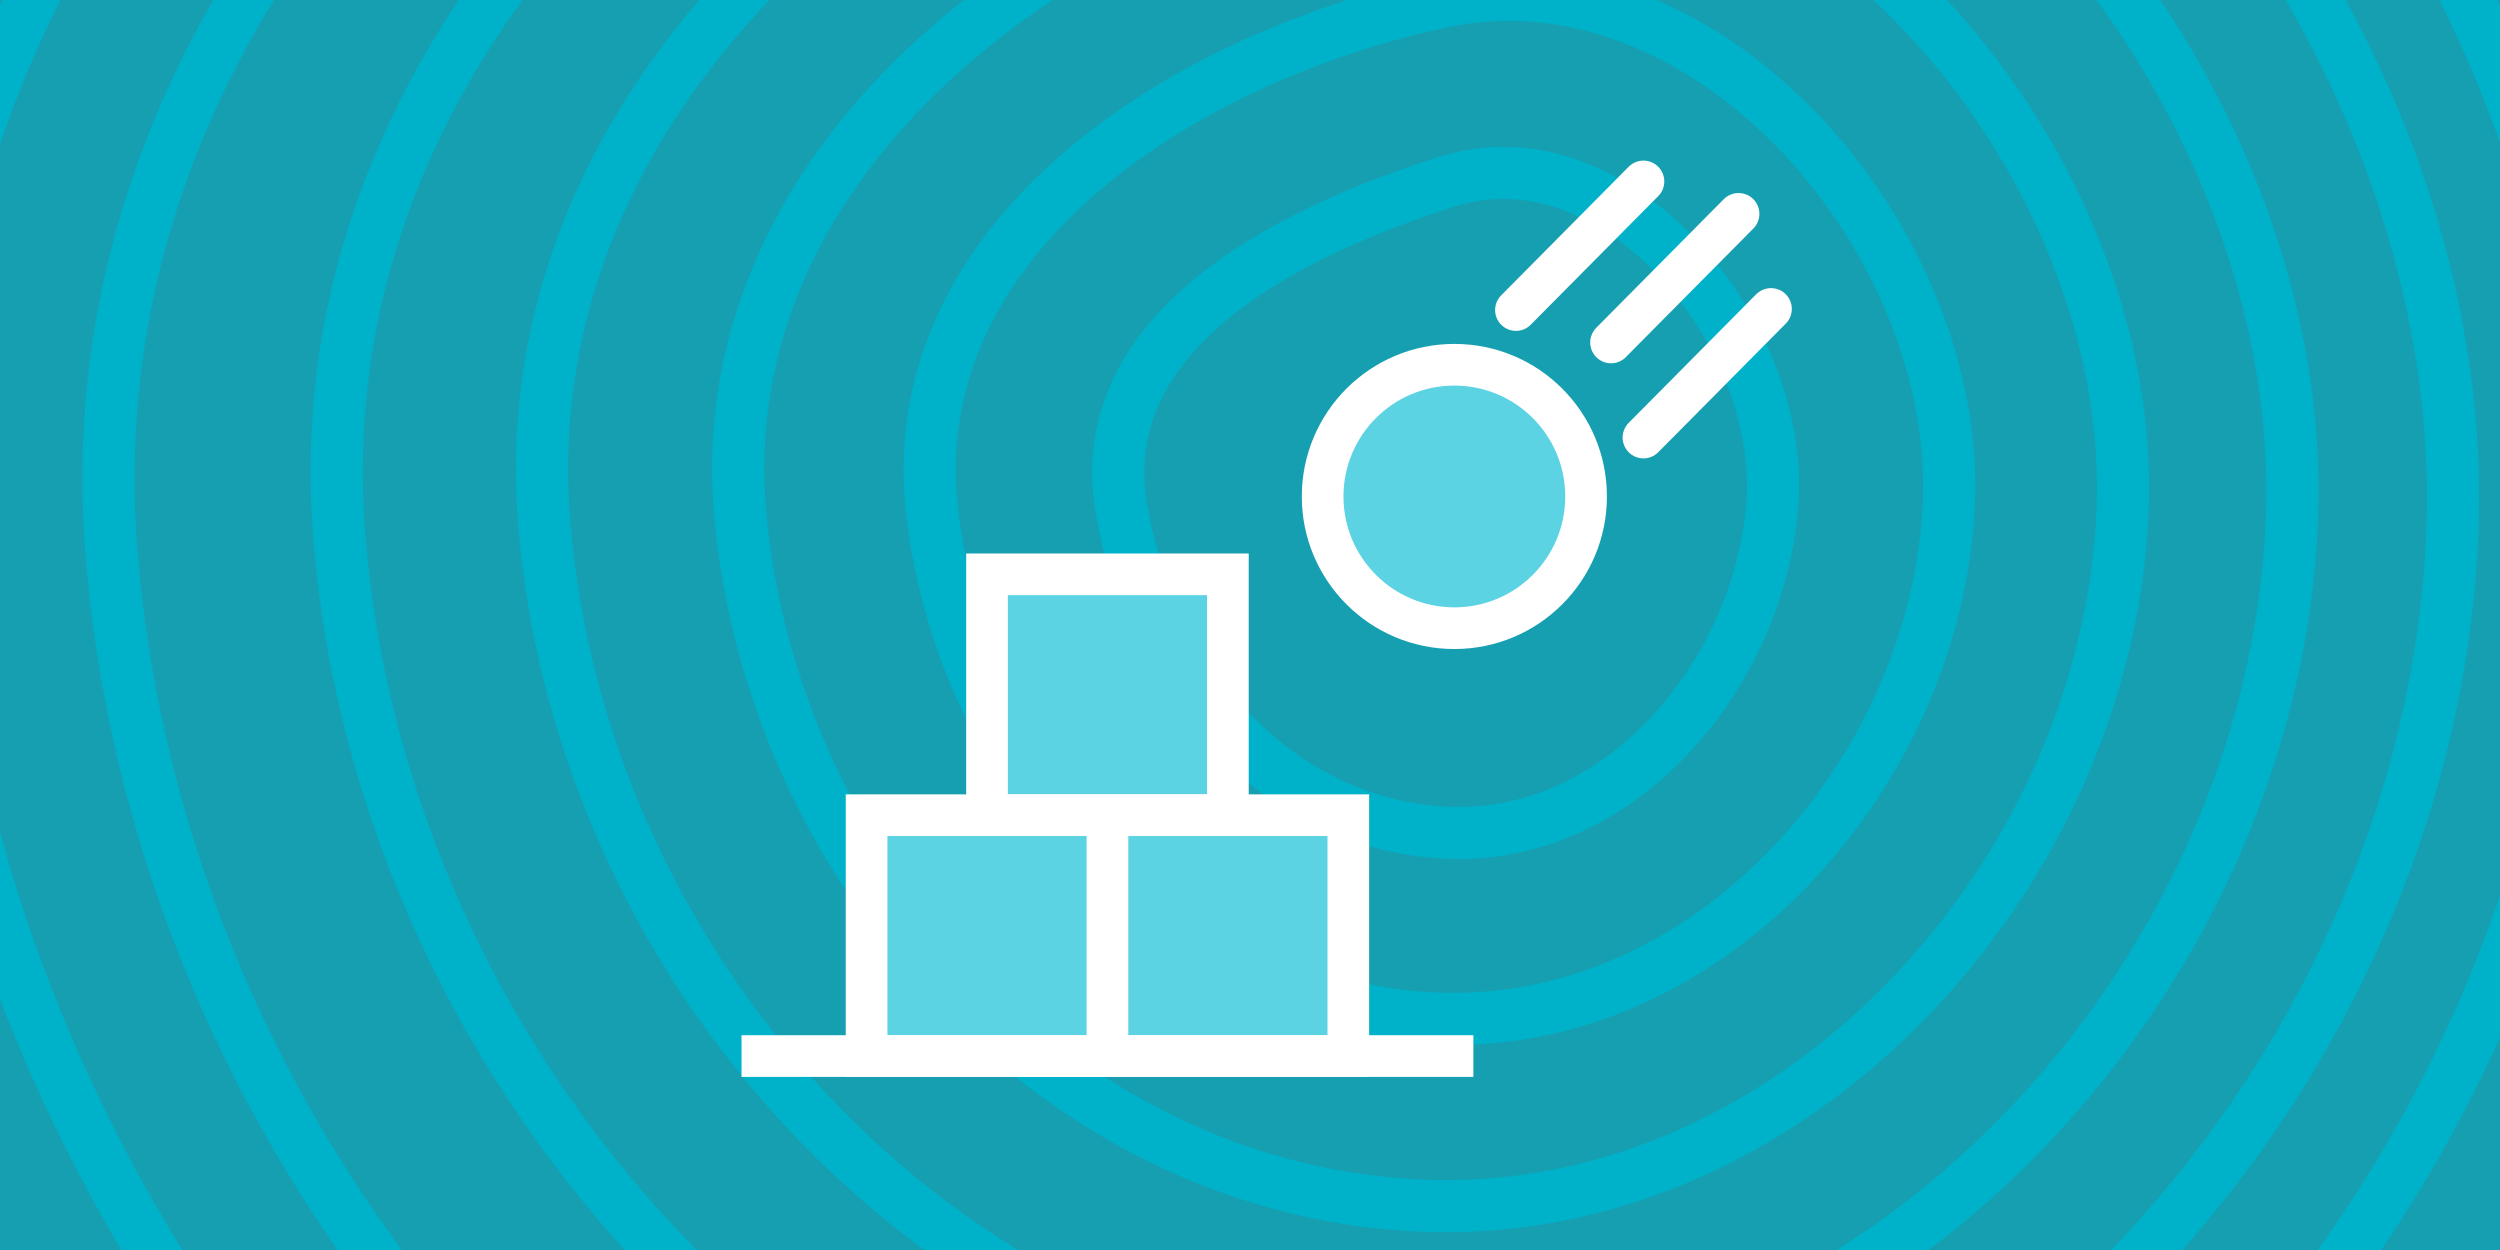
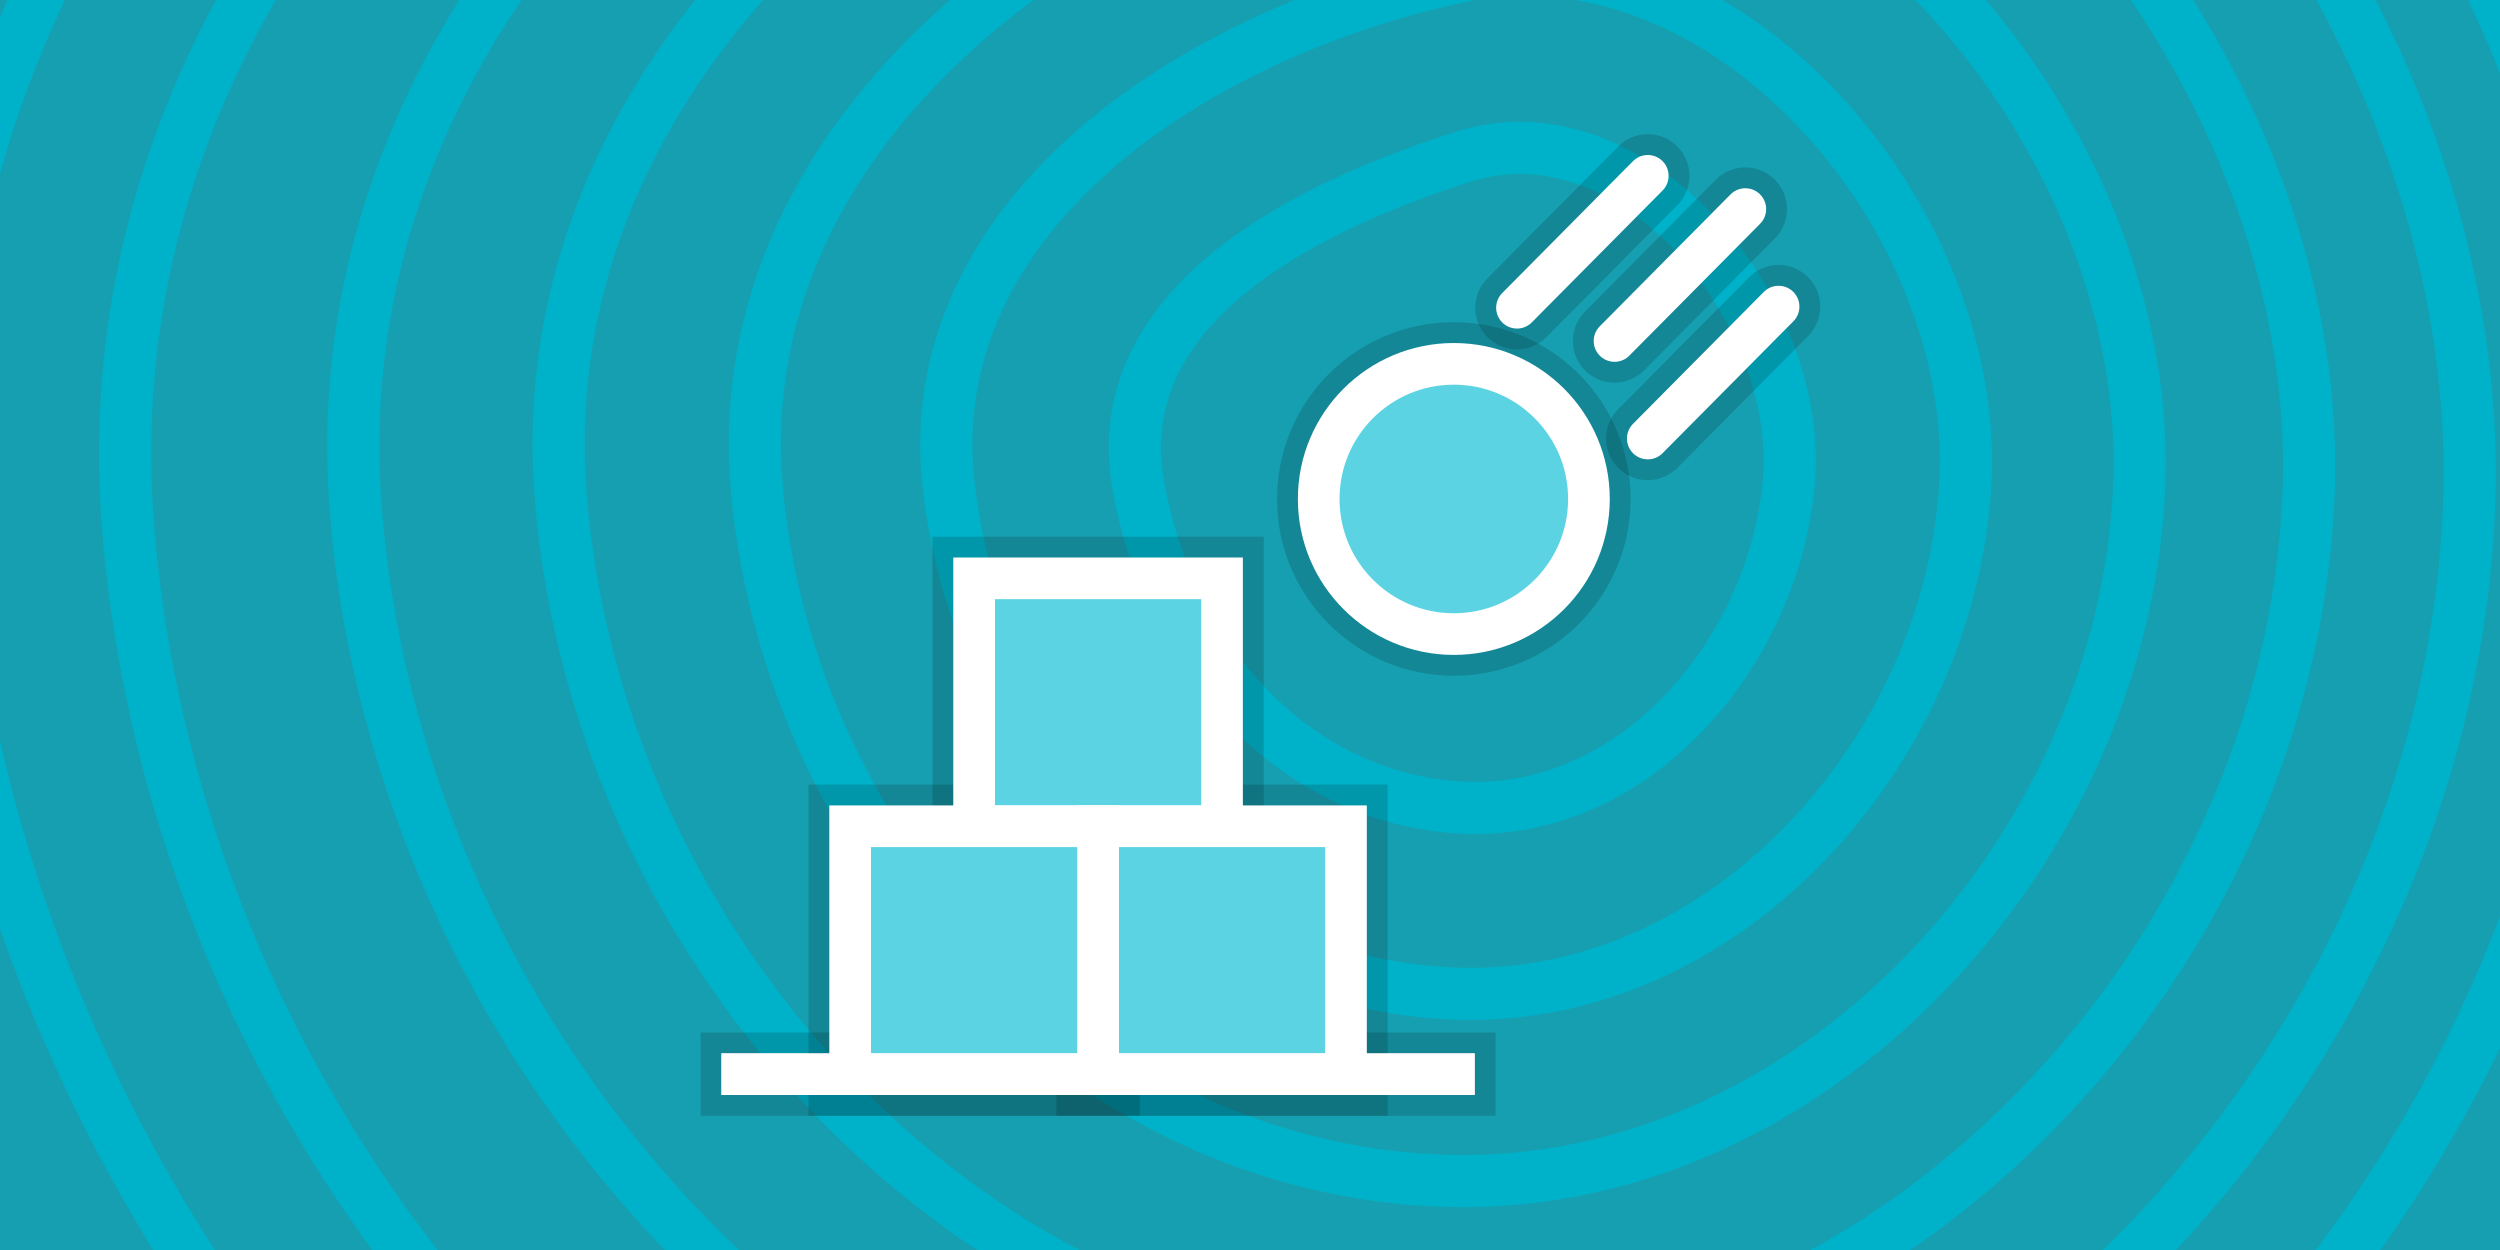
- <svg xmlns="http://www.w3.org/2000/svg" width="600" height="300" viewBox="0 0 600 300">
-   <path fill="#169fb0" d="M0 300V0h600v300z" style="mix-blend-mode:normal;fill-rule:nonzero;stroke-linejoin:miter;stroke-miterlimit:10;stroke-dasharray:none;stroke-dashoffset:0" />
-   <g fill="none" stroke="#00b2c9" stroke-linecap="round" stroke-width="12.5" style="mix-blend-mode:normal;fill-rule:nonzero;stroke-linejoin:miter;stroke-miterlimit:10;stroke-dasharray:none;stroke-dashoffset:0">
-     <path d="M621.731 133.201c-6.845 156.562-140.906 301.181-297.468 297.468-156.562-3.713-284.598-140.906-297.468-297.468-12.87-156.562 140.906-272.711 297.468-297.468 156.562-24.757 304.312 140.906 297.468 297.468" />
-     <path d="M588.56 127.851c-5.424 133.472-120.125 256.539-253.597 253.597C201.491 378.505 91.566 261.323 81.367 127.851 71.168-5.621 201.491-106.127 334.963-125.746 468.435-145.365 593.984-5.621 588.56 127.851" />
-     <path d="M550.039 125.176c-4.672 110.382-99.344 212.26-209.726 209.726-110.382-2.535-200.94-99.344-209.726-209.725-8.785-110.382 99.344-192.826 209.726-209.726 110.382-16.899 214.398 99.344 209.726 209.726" />
-     <path d="M509.378 123.571c-4.197 87.292-78.563 168.131-165.854 165.854-87.292-2.277-157.963-78.563-165.854-165.854-7.891-87.292 78.563-150.675 165.854-165.854 87.292-15.18 170.051 78.563 165.854 165.854" />
-     <path d="M467.647 122.501c-3.864 64.202-57.782 124.079-121.983 121.983-64.202-2.096-114.717-57.782-121.983-121.983C216.414 58.299 281.462 14.495 345.664.517c64.202-13.977 125.848 57.782 121.983 121.983" />
-     <path d="M425.304 121.736c-3.616 41.112-37 80.074-78.112 78.112-41.112-1.962-71.313-37-78.112-78.112-6.799-41.112 37-65.032 78.112-78.112 41.112-13.08 81.728 37 78.112 78.112" />
-     <path d="M666.696 133.382c-7.878 180.207-162.186 346.667-342.393 342.393-180.207-4.274-327.58-162.186-342.393-342.393-14.813-180.207 162.186-313.898 342.393-342.393S674.575-46.825 666.696 133.382" data-paper-data="{&quot;index&quot;:null}" />
-   </g>
-   <g stroke="#fff" stroke-width="10" style="mix-blend-mode:normal;fill-rule:nonzero;stroke-linejoin:miter;stroke-miterlimit:10;stroke-dasharray:none;stroke-dashoffset:0">
-     <path fill="#5bd3e3" d="M236.885 137.84h57.807v57.807h-57.807Z" />
-     <path fill="#5bd3e3" d="M265.789 195.647h57.807v57.807h-57.807zM207.982 195.647h57.807v57.807h-57.807z" />
-     <path fill="#fff" d="M177.966 253.454h175.646z" />
-   </g>
-   <g stroke="#fff" stroke-width="10" style="mix-blend-mode:normal;fill-rule:nonzero;stroke-linejoin:miter;stroke-miterlimit:10;stroke-dasharray:none;stroke-dashoffset:0">
-     <path fill="#5bd3e3" d="M317.432 119.153c0-17.46 14.154-31.614 31.614-31.614s31.614 14.154 31.614 31.614-14.154 31.614-31.614 31.614-31.614-14.154-31.614-31.614z" />
-     <path fill="#0ff" stroke-linecap="round" d="m394.431 43.546-30.603 30.863M386.65 82.189l30.603-30.863M394.431 105.012l30.603-30.863" />
+ <svg xmlns="http://www.w3.org/2000/svg" version="1.1" width="600" height="300" viewBox="21.210,224.112,600,300">
+   <g transform="translate(21.20975,224.1123)">
+     <g data-paper-data="{&quot;isPaintingLayer&quot;:true}" fill-rule="nonzero" stroke-linejoin="miter" stroke-miterlimit="10" stroke-dasharray="" stroke-dashoffset="0" style="mix-blend-mode: normal">
+       <g>
+         <path d="M0,300v-300h600v300z" fill="#169fb0" stroke="none" stroke-width="1" stroke-linecap="butt" />
+         <path d="M625.731,127.195c-6.845,156.562 -140.906,301.181 -297.468,297.468c-156.562,-3.713 -284.598,-140.906 -297.468,-297.468c-12.87,-156.562 140.906,-272.711 297.468,-297.468c156.562,-24.757 304.312,140.906 297.468,297.468" fill="none" stroke="#00b2c9" stroke-width="12.5" stroke-linecap="round" />
+         <path d="M592.56,121.845c-5.424,133.472 -120.125,256.539 -253.597,253.597c-133.472,-2.942 -243.398,-120.125 -253.597,-253.597c-10.199,-133.472 120.125,-233.977 253.597,-253.597c133.472,-19.619 259.021,120.125 253.597,253.597" fill="none" stroke="#00b2c9" stroke-width="12.5" stroke-linecap="round" />
+         <path d="M554.039,119.17c-4.672,110.382 -99.344,212.26 -209.726,209.726c-110.382,-2.535 -200.94,-99.344 -209.726,-209.725c-8.785,-110.382 99.344,-192.826 209.726,-209.726c110.382,-16.899 214.398,99.344 209.726,209.726" fill="none" stroke="#00b2c9" stroke-width="12.5" stroke-linecap="round" />
+         <path d="M513.378,117.565c-4.197,87.292 -78.563,168.131 -165.854,165.854c-87.292,-2.277 -157.963,-78.563 -165.854,-165.854c-7.891,-87.292 78.563,-150.675 165.854,-165.854c87.292,-15.18 170.051,78.563 165.854,165.854" fill="none" stroke="#00b2c9" stroke-width="12.5" stroke-linecap="round" />
+         <path d="M471.647,116.495c-3.864,64.202 -57.782,124.079 -121.983,121.983c-64.202,-2.096 -114.717,-57.782 -121.983,-121.983c-7.266,-64.202 57.782,-108.006 121.983,-121.983c64.202,-13.977 125.848,57.782 121.983,121.983" fill="none" stroke="#00b2c9" stroke-width="12.5" stroke-linecap="round" />
+         <path d="M429.305,115.73c-3.616,41.112 -37,80.074 -78.112,78.112c-41.112,-1.962 -71.313,-37 -78.112,-78.112c-6.799,-41.112 37,-65.032 78.112,-78.112c41.112,-13.08 81.728,37 78.112,78.112" fill="none" stroke="#00b2c9" stroke-width="12.5" stroke-linecap="round" />
+         <path d="M670.696,127.376c-7.878,180.207 -162.186,346.667 -342.393,342.393c-180.207,-4.274 -327.58,-162.186 -342.393,-342.393c-14.813,-180.207 162.186,-313.898 342.393,-342.393c180.207,-28.496 350.272,162.186 342.393,342.393" data-paper-data="{&quot;index&quot;:null}" fill="none" stroke="#00b2c9" stroke-width="12.5" stroke-linecap="round" />
+       </g>
+       <g>
+         <path d="M173.143,262.8v-10h180.789v10z" fill="#ffffff" stroke-opacity="0.149" stroke="#000000" stroke-width="10" stroke-linecap="butt" />
+         <path d="M233.787,138.801h59.5v59.5h-59.5z" fill="#5bd3e3" stroke-opacity="0.149" stroke="#000000" stroke-width="20" stroke-linecap="butt" />
+         <path d="M263.537,198.3h59.5v59.5h-59.5z" fill="#5bd3e3" stroke-opacity="0.149" stroke="#000000" stroke-width="20" stroke-linecap="butt" />
+         <path d="M204.037,198.3h59.5v59.5h-59.5z" fill="#5bd3e3" stroke-opacity="0.149" stroke="#000000" stroke-width="20" stroke-linecap="butt" />
+         <path d="M233.787,138.801h59.5v59.5h-59.5z" fill="#5bd3e3" stroke="#ffffff" stroke-width="10" stroke-linecap="butt" />
+         <path d="M263.537,198.3h59.5v59.5h-59.5z" fill="#5bd3e3" stroke="#ffffff" stroke-width="10" stroke-linecap="butt" />
+         <path d="M204.037,198.3h59.5v59.5h-59.5z" fill="#5bd3e3" stroke="#ffffff" stroke-width="10" stroke-linecap="butt" />
+         <path d="M173.143,262.8v-10h180.789v10z" fill="#ffffff" stroke="#ffffff" stroke-width="0" stroke-linecap="butt" />
+         <path d="M316.489,119.752c0,-17.909 14.518,-32.427 32.427,-32.427c17.909,0 32.427,14.518 32.427,32.427c0,17.909 -14.518,32.427 -32.427,32.427c-17.909,0 -32.427,-14.518 -32.427,-32.427z" fill="#5bd3e3" stroke-opacity="0.149" stroke="#000000" stroke-width="20" stroke-linecap="butt" />
+         <path d="M395.467,42.2l-31.39,31.656" fill="#00ffff" stroke-opacity="0.149" stroke="#000000" stroke-width="20" stroke-linecap="round" />
+         <path d="M418.877,50.181l-31.39,31.656" fill="#00ffff" stroke-opacity="0.149" stroke="#000000" stroke-width="20" stroke-linecap="round" />
+         <path d="M426.858,73.59l-31.39,31.656" fill="#00ffff" stroke-opacity="0.149" stroke="#000000" stroke-width="20" stroke-linecap="round" />
+         <path d="M316.489,119.752c0,-17.909 14.518,-32.427 32.427,-32.427c17.909,0 32.427,14.518 32.427,32.427c0,17.909 -14.518,32.427 -32.427,32.427c-17.909,0 -32.427,-14.518 -32.427,-32.427z" fill="#5bd3e3" stroke="#ffffff" stroke-width="10" stroke-linecap="butt" />
+         <path d="M395.467,42.2l-31.39,31.656" fill="#00ffff" stroke="#ffffff" stroke-width="10" stroke-linecap="round" />
+         <path d="M418.877,50.181l-31.39,31.656" fill="#00ffff" stroke="#ffffff" stroke-width="10" stroke-linecap="round" />
+         <path d="M426.858,73.59l-31.39,31.656" fill="#00ffff" stroke="#ffffff" stroke-width="10" stroke-linecap="round" />
+       </g>
+     </g>
  </g>
</svg>
